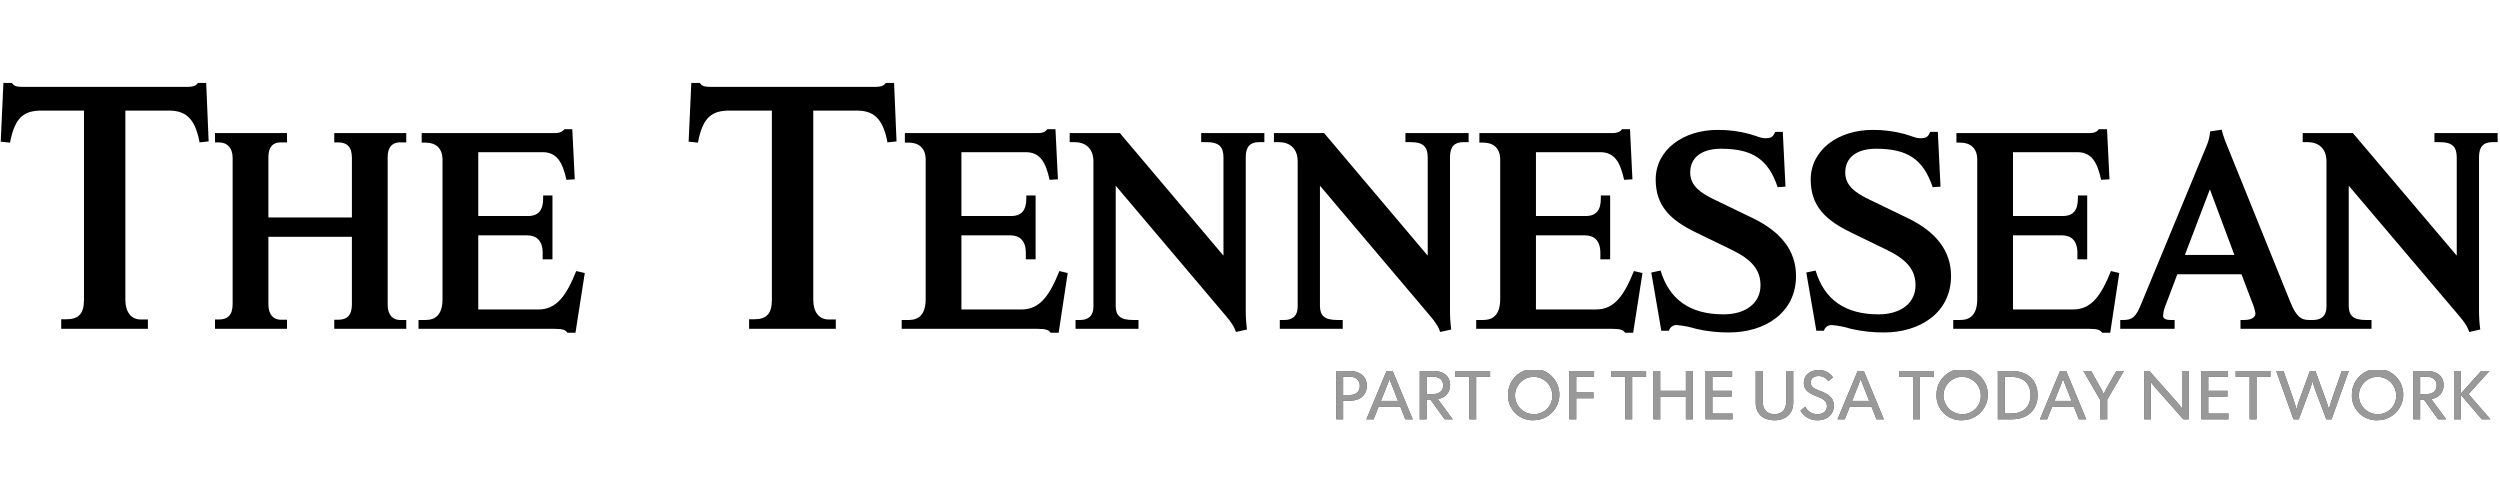
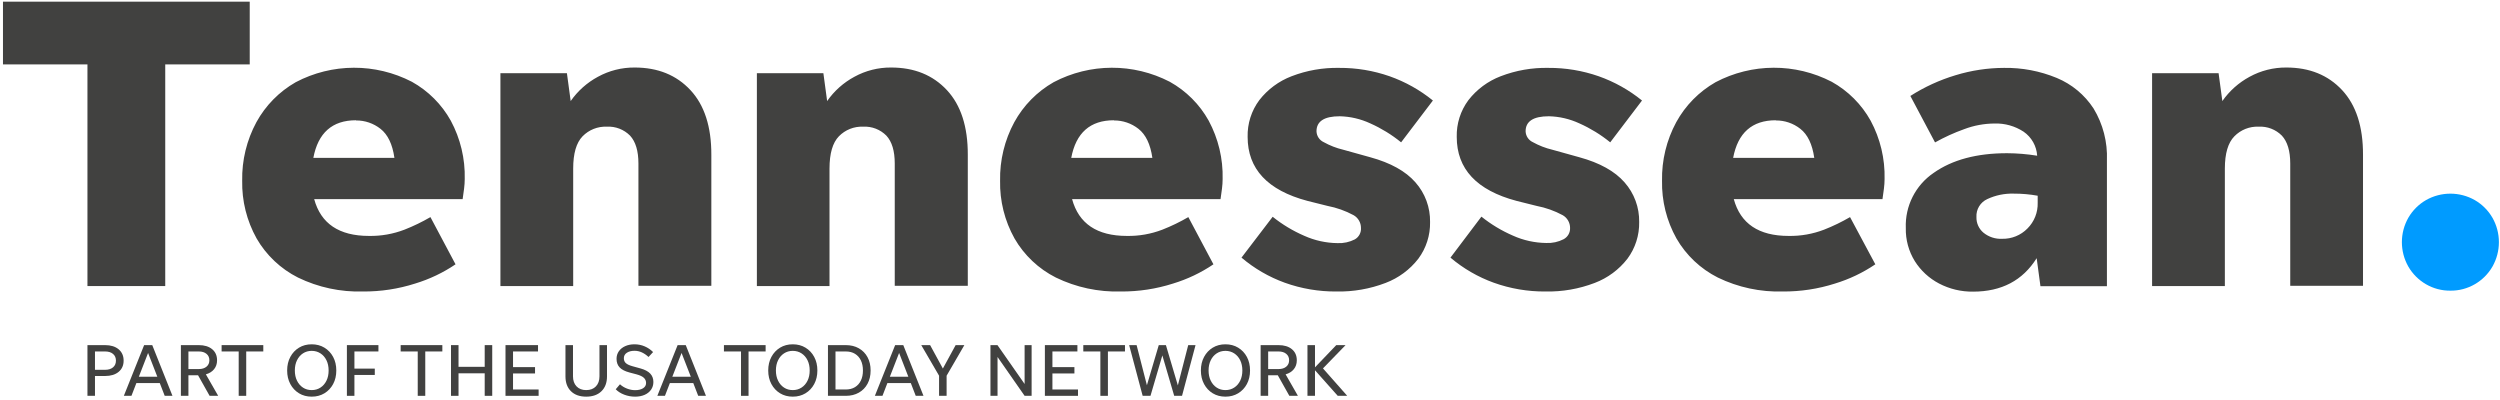
- <svg xmlns="http://www.w3.org/2000/svg" id="nashville" width="797" height="160" viewBox="0 0 797 160">
-   <defs>
-     <style>
-       .cls-1, .cls-2 {
-         fill: #000;
-         fill-rule: evenodd;
-       }
- 
-       .cls-1 {
-         filter: url(#filter);
-       }
-     </style>
-     <filter id="filter" x="426" y="117.969" width="367.969" height="16" filterUnits="userSpaceOnUse">
-       <feFlood result="flood" flood-color="#999" />
-       <feComposite result="composite" operator="in" in2="SourceGraphic" />
-       <feBlend result="blend" in2="SourceGraphic" />
-     </filter>
-   </defs>
-   <path id="USAT_Network" data-name="USAT Network" class="cls-1" d="M425.989,118.273h4.489c3.156,0,5.267,1.865,5.267,4.741s-2.155,4.735-5.267,4.735h-2.29v5.925h-2.2v-15.4Zm4.267,7.659c2.112,0,3.244-1.163,3.244-2.918,0-1.736-1.132-2.919-3.244-2.919h-2.068v5.837h2.068Zm11.768-7.659h1.955l6.4,15.4h-2.358l-1.6-4.035h-6.911l-1.6,4.035H435.6S441.244,120.162,442.024,118.273Zm3.665,9.544-1.488-3.794c-0.222-.572-1.179-2.942-1.2-3.139h-0.043c-0.022.2-.955,2.5-1.2,3.139l-1.51,3.794h5.443Zm6.924-9.544h4.51c2.91,0,5.178,1.5,5.178,4.563a4.293,4.293,0,0,1-3.955,4.346l4.778,6.492h-2.579l-4.51-6.276h-1.223v6.276h-2.2v-15.4Zm4.267,7.351c2.043,0,3.2-1.077,3.2-2.764s-1.157-2.765-3.2-2.765h-2.068v5.529h2.068Zm11.522-5.486h-4.445v-1.865h11.089v1.865H470.6v13.536h-2.2V120.138Zm12.347,5.838a8.2,8.2,0,1,1,8.2,8A7.862,7.862,0,0,1,480.749,125.976Zm14.133,0a5.946,5.946,0,1,0-5.955,6.053A5.772,5.772,0,0,0,494.882,125.976Zm5.433-7.7h7.867v1.865h-5.668V125.1H508v1.865h-5.49v6.713h-2.2v-15.4Zm17.815,1.865h-4.444v-1.865h11.088v1.865H520.33v13.536h-2.2V120.138Zm8.953-1.865h2.2v6.318h8.178v-6.318h2.2v15.4h-2.2v-7.218h-8.178v7.218h-2.2v-15.4Zm16.631,0h8.49v1.846h-6.29v4.472h6.11v1.846h-6.11v5.395h6.422v1.842h-8.622v-15.4Zm16,10.092V118.273h2.221v9.433c0,2.679,1.157,4.323,3.756,4.323,2.622,0,3.78-1.644,3.78-4.323v-9.433h2.221v10.092c0,3.38-2.2,5.616-6,5.616C561.865,133.981,559.71,131.745,559.71,128.365Zm14.274,2.524,1.491-1.25a4.52,4.52,0,0,0,3.911,2.433c1.709,0,3.044-.918,3.044-2.611,0-1.817-1.534-2.433-3.446-3.178-1.956-.769-3.933-1.736-3.933-4.193,0-2.432,1.912-4.12,4.712-4.12a5.248,5.248,0,0,1,4.579,2.322l-1.491,1.25a3.552,3.552,0,0,0-3.088-1.668c-1.512,0-2.511.769-2.511,2.063,0,1.6,1.554,2.13,2.911,2.654,2.2,0.856,4.466,1.889,4.466,4.716,0,2.679-2,4.674-5.2,4.674A6.064,6.064,0,0,1,573.984,130.889Zm18.241-12.616h1.956l6.4,15.4h-2.357l-1.6-4.035h-6.912l-1.6,4.035H585.8S591.446,120.162,592.225,118.273Zm3.665,9.544-1.487-3.794c-0.222-.572-1.179-2.942-1.2-3.139h-0.044c-0.022.2-.955,2.5-1.2,3.139l-1.51,3.794h5.443Zm13.978-7.679h-4.445v-1.865h11.088v1.865h-4.444v13.536h-2.2V120.138Zm7.469,5.838a8.2,8.2,0,1,1,8.2,8A7.861,7.861,0,0,1,617.337,125.976Zm14.132,0a5.945,5.945,0,1,0-5.954,6.053A5.772,5.772,0,0,0,631.469,125.976Zm5.434-7.7h4.423c4.977,0,8.265,2.808,8.265,7.7,0,4.87-3.312,7.7-8.265,7.7H636.9v-15.4Zm2.2,13.534h2.046c3.643,0,6.176-1.9,6.176-5.831s-2.533-5.838-6.176-5.838H639.1v11.669Zm17.637-13.534H658.7l6.4,15.4h-2.357l-1.6-4.035h-6.912l-1.6,4.035h-2.311S655.96,120.162,656.739,118.273Zm3.666,9.544-1.489-3.794c-0.221-.572-1.178-2.942-1.2-3.139h-0.044c-0.022.2-.955,2.5-1.2,3.139l-1.51,3.794h5.444Zm9.084-.419-5.312-9.125h2.467l2.889,5.135a22.887,22.887,0,0,1,1.11,2.192h0.022a23.153,23.153,0,0,1,1.113-2.192l2.91-5.135h2.4l-5.309,9.125v6.276h-2.289V127.4Zm14.062-9.125h1.687l8.846,9.982c0.266,0.288,1.422,1.711,1.534,1.932l0.044-.023c-0.044-.217-0.044-2-0.044-2.39v-9.5h2.134v15.4h-1.713l-8.845-9.983c-0.265-.283-1.422-1.711-1.532-1.928l-0.021.02c0.021,0.221.043,2,.043,2.394v9.5h-2.133v-15.4Zm18.253,0h8.487v1.846H704v4.472h6.113v1.846H704v5.395h6.422v1.842H701.8v-15.4Zm15.37,1.865h-4.445v-1.865h11.089v1.865h-4.445v13.536h-2.2V120.138Zm8.477-1.865h2.334l3.2,9.15c0.112,0.351.867,2.63,0.889,2.981h0.046a30.445,30.445,0,0,1,.933-2.981l3.334-9.15h1.756l3.332,9.15c0.133,0.351.91,2.63,0.935,2.981h0.044c0.044-.351.8-2.63,0.91-2.981l3.179-9.15h2.243l-5.49,15.4h-1.688l-3.6-9.607a25.578,25.578,0,0,1-.758-2.5h-0.044a25.693,25.693,0,0,1-.776,2.5l-3.578,9.607h-1.69Zm24.118,7.7a8.2,8.2,0,1,1,8.2,8A7.862,7.862,0,0,1,749.769,125.976Zm14.133,0a5.946,5.946,0,1,0-5.955,6.053A5.772,5.772,0,0,0,763.9,125.976Zm5.433-7.7h4.511c2.913,0,5.177,1.5,5.177,4.563a4.293,4.293,0,0,1-3.955,4.346l4.779,6.492h-2.579l-4.511-6.276h-1.222v6.276h-2.2v-15.4Zm4.267,7.351c2.044,0,3.2-1.077,3.2-2.764s-1.156-2.765-3.2-2.765h-2.067v5.529H773.6Zm8.736-7.351h2.2v7.154l6.444-7.154h2.666l-6.687,7.351,7,8.05h-2.754l-6.668-7.785v7.785h-2.2v-15.4Z" />
-   <path id="Tennessean" class="cls-2" d="M186.43,87.037l-2.967,19.029h-2.575c-0.618-.839-1.248-1.248-4.452-1.248H133.42v-2.809h2.264c3.079,0,5.387-1.639,5.387-6.628V50.852c0-3.705-2.3-5.381-5.309-5.381h-1.327V42.43H176.67c1.877,0,2.635-.451,3.281-1.249h2.5l0.78,15.988-2.654.154c-1.226-5.583-3.006-8.812-7.651-8.812H152.469V68.867h15.848c3.391,0,4.841-1.9,4.841-5.614V62.316h2.967V82.669H173v-2.1c0-3.971-2.1-5.54-4.918-5.54H152.469V98.658h19.205c5.826,0,8.941-4.542,12.023-12.245Zm-56.914,17.781H106.562v-2.886h1.25c2.717,0,4.371-1.256,4.371-4.911V75.495H85.561V97.021c0,3.523,1.863,4.911,3.9,4.911H91.5v2.886H68.542v-2.963h1.249c2.712,0,4.372-1.331,4.372-4.914V50.305c0-3.084-1.694-4.914-4.372-4.914H68.542V42.43H91.5v2.961H89.466c-2.252,0-3.9,1.231-3.9,4.68V69.334h26.622V50.305c0-3.59-1.666-4.914-4.371-4.914h-1.25V42.43h22.954v2.961h-2.031c-2.594,0-3.9,1.71-3.9,4.68v47.18c0,3.365,1.855,4.757,3.9,4.757h2.031v2.809Zm-63-59.737-2.889.311c-1.476-7.988-4.7-10.138-9.837-10.138H39.967V95.617c0,3.78,1.788,6.238,4.92,6.238h2.264v2.963H19.513v-3.042H21.23c3.725,0,5.544-1.676,5.544-6.159V35.253H13.346c-5.506,0-8.583,1.864-10.149,10.218l-2.967-.313L1.087,26.442H3.821C4.3,27.224,4.88,27.689,7.178,27.689H59.8c2.194,0,2.872-.605,3.278-1.247h2.654ZM675.623,87.037l-2.885,19.029h-2.576c-0.618-.839-1.249-1.248-4.45-1.248H622.694v-2.809h2.265c3.078,0,5.385-1.639,5.385-6.628V50.852c0-3.705-2.3-5.381-5.31-5.381h-1.326V42.43h42.238c1.875,0,2.556-.451,3.2-1.249h2.576L672.5,57.169l-2.656.154c-1.226-5.583-3-8.812-7.649-8.812H641.744V68.867h15.849c3.391,0,4.839-1.9,4.839-5.614V62.316H665.4V82.669h-3.123v-2.1c0-3.971-2.1-5.54-4.92-5.54H641.744V98.658h19.2c5.827,0,8.939-4.542,12.024-12.245Zm-53.633.934c0,11.839-10.031,18.015-21.313,18.015a45.11,45.11,0,0,1-10.617-1.168,28.487,28.487,0,0,0-5.854-1.169,2.466,2.466,0,0,0-2.733,1.791h-2.425l-3.2-18.56,2.967-.624c2.733,9.1,9.211,13.959,20.064,13.959,7.067,0,11.789-3.565,11.789-9.279,0-4.941-2.813-8.242-9.369-11.385l-11.084-5.385c-8.408-4.029-12.96-8.619-12.96-16.92,0-9.542,8.885-15.832,19.672-15.832a37.57,37.57,0,0,1,10.306,1.326c1.187,0.329,2.1.689,2.89,0.937a6.731,6.731,0,0,0,1.8.39c2.255,0,2.652-.338,3.433-2.03h2.422l0.858,17.471-2.5.156c-3-8.975-8.106-12.245-18.032-12.245-6.359,0-9.841,2.923-9.841,7.565,0,4.138,3.1,6.413,7.578,8.578l12.41,6C617.184,73.894,621.99,79.935,621.99,87.971Zm-49.418,0c0,11.839-10.031,18.015-21.313,18.015a45.1,45.1,0,0,1-10.617-1.168,28.48,28.48,0,0,0-5.859-1.169,2.471,2.471,0,0,0-2.733,1.791h-2.42l-3.2-18.56,2.965-.624c2.737,9.1,9.214,13.959,20.067,13.959,7.064,0,11.788-3.565,11.788-9.279,0-4.941-2.817-8.242-9.369-11.385l-11.089-5.385c-8.4-4.029-12.957-8.619-12.957-16.92,0-9.542,8.883-15.832,19.674-15.832a37.587,37.587,0,0,1,10.306,1.326c1.185,0.329,2.1.689,2.888,0.937a6.791,6.791,0,0,0,1.795.39c2.257,0,2.656-.338,3.437-2.03h2.42l0.858,17.471-2.5.156c-3-8.975-8.109-12.245-18.038-12.245-6.351,0-9.836,2.923-9.836,7.565,0,4.138,3.1,6.413,7.573,8.578l12.413,6C567.766,73.894,572.572,79.935,572.572,87.971Zm-48.95-.934-2.969,19.029h-2.574c-0.618-.839-1.249-1.248-4.45-1.248H470.613v-2.809h2.263c3.08,0,5.387-1.639,5.387-6.628V50.852c0-3.705-2.3-5.381-5.31-5.381h-1.328V42.43h42.24c1.873,0,2.631-.451,3.274-1.249h2.5l0.779,15.988-2.65.154c-1.228-5.583-3.01-8.812-7.654-8.812H489.66V68.867h15.849c3.392,0,4.84-1.9,4.84-5.614V62.316h2.967V82.669h-3.123v-2.1c0-3.971-2.1-5.54-4.92-5.54H489.66V98.658h19.207c5.824,0,8.939-4.542,12.019-12.245ZM468.191,45.314h-1.719c-2.794,0-4.215,1.467-4.215,4.757V98.812a46.087,46.087,0,0,0,.39,6.24l-3.511.778a12.568,12.568,0,0,0-.861-1.948,24.534,24.534,0,0,0-2.5-3.354L420.8,59.2V97.488c0,3.082,1.412,4.522,5.466,4.522h1.793v2.809H408v-2.809h1.485c2.615,0,4.213-1.358,4.213-4.211V51.475c0-4.383-2.758-6.161-6.009-6.161h-1.562V42.43H422.13L455.154,81.5V50.228c0-3.32-1.3-4.914-5.389-4.914h-1.716V42.43h20.142v2.884Zm-65.113,0h-1.716c-2.8,0-4.216,1.467-4.216,4.757V98.812a45.91,45.91,0,0,0,.389,6.24l-3.513.778a12.105,12.105,0,0,0-.86-1.948,24.242,24.242,0,0,0-2.5-3.354L355.689,59.2V97.488c0,3.082,1.412,4.522,5.464,4.522h1.8v2.809H342.885v-2.809h1.486c2.611,0,4.214-1.358,4.214-4.211V51.475c0-4.383-2.758-6.161-6.013-6.161h-1.561V42.43h16.006L390.041,81.5V50.228c0-3.32-1.3-4.914-5.387-4.914h-1.717V42.43h20.141v2.884ZM340.387,87.037L337.5,106.066h-2.574c-0.619-.839-1.248-1.248-4.451-1.248H287.455v-2.809h2.263c3.081,0,5.386-1.639,5.386-6.628V50.852c0-3.705-2.3-5.381-5.308-5.381H288.47V42.43h42.236c1.877,0,2.557-.451,3.2-1.249h2.575l0.783,15.988-2.654.154c-1.228-5.583-3.008-8.812-7.652-8.812H306.5V68.867h15.848c3.392,0,4.841-1.9,4.841-5.614V62.316h2.966V82.669h-3.124v-2.1c0-3.971-2.1-5.54-4.917-5.54H306.5V98.658H325.71c5.825,0,8.942-4.542,12.022-12.245ZM285.814,45.081l-2.889.311c-1.475-7.988-4.7-10.138-9.836-10.138H259.27V95.617c0,3.78,1.788,6.238,4.919,6.238h2.264v2.963H238.815v-3.042h1.718c3.725,0,5.543-1.676,5.543-6.159V35.253H232.649c-5.507,0-8.584,1.864-10.15,10.218l-2.966-.313,0.858-18.716h2.732c0.476,0.782,1.06,1.247,3.357,1.247H279.1c2.2,0,2.876-.605,3.279-1.247h2.654Zm510.432,0.233h-1.718c-2.794,0-4.215,1.467-4.215,4.757V98.812a46.087,46.087,0,0,0,.39,6.24l-3.514.778a12.265,12.265,0,0,0-.856-1.948,24.445,24.445,0,0,0-2.5-3.354L748.776,59.2V97.488c0,3.082,1.414,4.522,5.467,4.522h1.795v2.809H714.272v-2.809h1.174c2.9,0,3.591-1.213,3.591-2.1a15.567,15.567,0,0,0-1.172-3.821l-3.282-8.658H694.131l-3.984,10.528a8.581,8.581,0,0,0-.547,2.73c0,0.658.524,1.324,2.419,1.324h1.251v2.809H675.939v-2.809h0.935c2.9,0,4.009-.932,5.621-4.837l21-50.765a14.57,14.57,0,0,0,1.1-4.524l3.668-.546a34.277,34.277,0,0,0,1.094,3.51L730.2,96.395c1.906,4.711,3.513,5.614,5.931,5.614h1.33c2.613,0,4.216-1.358,4.216-4.211V51.475c0-4.383-2.761-6.161-6.014-6.161H734.1V42.43h16L783.21,81.5V50.228c0-3.32-1.3-4.914-5.389-4.914h-1.716V42.43h20.141v2.884ZM712.32,81.266l-7.809-20.9-7.963,20.9H712.32Z" />
+ <svg xmlns="http://www.w3.org/2000/svg" width="269" height="43" viewBox="0 0 269 43">
+   <g fill="none" fill-rule="evenodd">
+     <polyline fill="#414140" points="9.41 30.78 9.41 6.93 .32 6.93 .32 .18 26.87 .18 26.87 6.93 17.78 6.93 17.78 30.78 9.41 30.78" />
+     <path fill="#414140" d="M38.305 12.94C35.755 12.94 34.225 14.29 33.715 16.99L42.44 16.99C42.23 15.52 41.73 14.477 40.94 13.86 40.189 13.27 39.26 12.952 38.305 12.96L38.305 12.94zM49.015 28.44C47.679 29.345 46.214 30.042 44.67 30.51 42.858 31.089 40.967 31.377 39.065 31.365 36.645 31.437 34.243 30.923 32.065 29.865 30.201 28.927 28.652 27.463 27.61 25.655 26.551 23.759 26.016 21.616 26.06 19.445 26.018 17.248 26.545 15.078 27.59 13.145 28.576 11.348 30.04 9.86 31.82 8.845 35.728 6.786 40.397 6.769 44.32 8.8 46.077 9.778 47.527 11.228 48.505 12.985 49.542 14.912 50.059 17.077 50.005 19.265 50.003 19.611 49.98 19.957 49.935 20.3 49.89 20.66 49.835 21.035 49.78 21.425L33.805 21.425C34.525 24.065 36.49 25.385 39.7 25.385 41.007 25.409 42.305 25.18 43.525 24.71 44.488 24.332 45.421 23.88 46.315 23.36L49.015 28.44 49.015 28.44zM61.675 18.135L61.675 30.78 53.845 30.78 53.845 7.875 61 7.875 61.405 10.875C62.162 9.788 63.164 8.894 64.33 8.265 65.543 7.598 66.906 7.254 68.29 7.265 70.78 7.265 72.78 8.075 74.29 9.695 75.8 11.315 76.55 13.64 76.54 16.67L76.54 30.755 68.695 30.755 68.695 17.595C68.695 16.245 68.395 15.245 67.795 14.595 67.137 13.931 66.228 13.58 65.295 13.63 64.317 13.589 63.369 13.965 62.685 14.665 62.012 15.358 61.675 16.515 61.675 18.135M89.255 18.135L89.255 30.78 81.44 30.78 81.44 7.875 88.595 7.875 89 10.875C89.757 9.788 90.759 8.894 91.925 8.265 93.138 7.598 94.501 7.254 95.885 7.265 98.375 7.265 100.375 8.075 101.885 9.695 103.395 11.315 104.145 13.64 104.135 16.67L104.135 30.755 96.275 30.755 96.275 17.595C96.275 16.245 95.975 15.245 95.375 14.595 94.717 13.931 93.808 13.58 92.875 13.63 91.898 13.589 90.949 13.965 90.265 14.665 89.592 15.358 89.255 16.515 89.255 18.135M119.855 12.94C117.305 12.94 115.775 14.29 115.265 16.99L123.995 16.99C123.785 15.52 123.285 14.477 122.495 13.86 121.743 13.269 120.812 12.951 119.855 12.96L119.855 12.94zM130.565 28.44C129.229 29.345 127.764 30.042 126.22 30.51 124.408 31.089 122.517 31.377 120.615 31.365 118.195 31.437 115.793 30.923 113.615 29.865 111.751 28.927 110.202 27.463 109.16 25.655 108.101 23.759 107.566 21.616 107.61 19.445 107.568 17.248 108.095 15.078 109.14 13.145 110.126 11.348 111.59 9.86 113.37 8.845 117.278 6.786 121.947 6.769 125.87 8.8 127.627 9.778 129.077 11.228 130.055 12.985 131.092 14.912 131.609 17.077 131.555 19.265 131.553 19.611 131.53 19.957 131.485 20.3 131.44 20.66 131.385 21.035 131.33 21.425L115.355 21.425C116.075 24.065 118.04 25.385 121.25 25.385 122.557 25.409 123.856 25.18 125.075 24.71 126.038 24.332 126.971 23.88 127.865 23.36L130.565 28.44 130.565 28.44zM143.8 31.365C141.905 31.38 140.023 31.06 138.24 30.42 136.54 29.804 134.964 28.89 133.585 27.72L136.94 23.325C137.975 24.156 139.117 24.843 140.335 25.37 141.461 25.877 142.68 26.146 143.915 26.16 144.563 26.191 145.208 26.051 145.785 25.755 146.22 25.504 146.475 25.027 146.44 24.525 146.442 23.96 146.14 23.437 145.65 23.155 144.77 22.681 143.822 22.344 142.84 22.155L140.68 21.615C136.39 20.475 134.245 18.18 134.245 14.73 134.211 13.306 134.654 11.912 135.505 10.77 136.405 9.615 137.603 8.728 138.97 8.205 140.605 7.575 142.348 7.269 144.1 7.305 145.945 7.293 147.778 7.598 149.52 8.205 151.211 8.803 152.787 9.685 154.18 10.815L150.76 15.315C149.748 14.492 148.632 13.806 147.44 13.275 146.409 12.797 145.291 12.536 144.155 12.51 142.488 12.51 141.655 13.05 141.655 14.13 141.673 14.638 141.977 15.091 142.44 15.3 143.096 15.664 143.8 15.937 144.53 16.11L147.44 16.92C149.63 17.52 151.25 18.42 152.3 19.62 153.342 20.798 153.904 22.323 153.875 23.895 153.902 25.312 153.459 26.697 152.615 27.835 151.702 29.014 150.48 29.918 149.085 30.445 147.399 31.09 145.604 31.402 143.8 31.365M166.29 31.365C164.395 31.38 162.513 31.06 160.73 30.42 159.028 29.805 157.45 28.89 156.07 27.72L159.4 23.31C160.435 24.141 161.577 24.828 162.795 25.355 163.921 25.862 165.14 26.131 166.375 26.145 167.023 26.176 167.668 26.036 168.245 25.74 168.691 25.502 168.961 25.03 168.94 24.525 168.942 23.96 168.64 23.437 168.15 23.155 167.27 22.681 166.322 22.344 165.34 22.155L163.18 21.615C158.89 20.475 156.745 18.18 156.745 14.73 156.711 13.306 157.154 11.912 158.005 10.77 158.905 9.615 160.103 8.728 161.47 8.205 163.105 7.575 164.848 7.269 166.6 7.305 168.445 7.293 170.278 7.598 172.02 8.205 173.711 8.803 175.287 9.685 176.68 10.815L173.26 15.315C172.248 14.492 171.132 13.806 169.94 13.275 168.909 12.797 167.791 12.536 166.655 12.51 164.988 12.51 164.155 13.05 164.155 14.13 164.173 14.638 164.477 15.091 164.94 15.3 165.596 15.664 166.3 15.937 167.03 16.11L169.94 16.92C172.13 17.52 173.75 18.42 174.8 19.62 175.842 20.798 176.404 22.323 176.375 23.895 176.402 25.312 175.959 26.697 175.115 27.835 174.202 29.014 172.98 29.918 171.585 30.445 169.896 31.091 168.098 31.403 166.29 31.365M191.075 12.94C188.525 12.94 186.995 14.29 186.485 16.99L195.215 16.99C195.005 15.52 194.505 14.477 193.715 13.86 192.963 13.268 192.032 12.951 191.075 12.96L191.075 12.94zM201.785 28.44C200.451 29.344 198.987 30.042 197.445 30.51 195.633 31.089 193.742 31.377 191.84 31.365 189.42 31.437 187.018 30.923 184.84 29.865 182.976 28.927 181.427 27.463 180.385 25.655 179.326 23.759 178.791 21.616 178.835 19.445 178.793 17.248 179.32 15.078 180.365 13.145 181.351 11.348 182.815 9.86 184.595 8.845 188.503 6.786 193.172 6.769 197.095 8.8 198.852 9.778 200.302 11.228 201.28 12.985 202.317 14.912 202.834 17.077 202.78 19.265 202.778 19.611 202.755 19.957 202.71 20.3 202.665 20.66 202.61 21.035 202.555 21.425L186.555 21.425C187.275 24.065 189.24 25.385 192.45 25.385 193.757 25.409 195.056 25.18 196.275 24.71 197.238 24.332 198.171 23.88 199.065 23.36L201.785 28.44 201.785 28.44zM212.665 23.355C212.645 24.006 212.928 24.63 213.43 25.045 213.994 25.501 214.706 25.732 215.43 25.695 216.45 25.718 217.435 25.318 218.15 24.59 218.885 23.859 219.285 22.856 219.255 21.82L219.255 21.06C218.409 20.907 217.55 20.832 216.69 20.835 215.706 20.803 214.727 21.003 213.835 21.42 213.083 21.762 212.618 22.53 212.665 23.355zM219.55 30.78L219.145 27.78C217.645 30.18 215.365 31.38 212.305 31.38 211.029 31.398 209.77 31.097 208.64 30.505 207.573 29.946 206.673 29.114 206.03 28.095 205.372 27.028 205.037 25.793 205.065 24.54 204.972 22.175 206.107 19.929 208.065 18.6 210.065 17.19 212.697 16.485 215.96 16.485 217.045 16.491 218.129 16.581 219.2 16.755 219.136 15.715 218.598 14.762 217.74 14.17 216.813 13.563 215.722 13.256 214.615 13.29 213.499 13.296 212.394 13.5 211.35 13.895 210.265 14.283 209.215 14.761 208.21 15.325L205.555 10.325C207.064 9.36 208.699 8.61 210.415 8.095 212.107 7.576 213.866 7.31 215.635 7.305 217.579 7.275 219.508 7.642 221.305 8.385 222.926 9.057 224.306 10.201 225.265 11.67 226.282 13.348 226.783 15.289 226.705 17.25L226.705 30.795 219.55 30.795 219.55 30.78 219.55 30.78zM239.395 18.135L239.395 30.78 231.565 30.78 231.565 7.875 238.72 7.875 239.125 10.875C239.882 9.788 240.884 8.894 242.05 8.265 243.263 7.598 244.626 7.254 246.01 7.265 248.5 7.265 250.5 8.075 252.01 9.695 253.52 11.315 254.27 13.64 254.26 16.67L254.26 30.755 246.43 30.755 246.43 17.595C246.43 16.245 246.13 15.245 245.53 14.595 244.872 13.931 243.963 13.58 243.03 13.63 242.052 13.589 241.104 13.965 240.42 14.665 239.737 15.358 239.395 16.515 239.395 18.135" />
+     <path class="no-color-change" fill="#009BFF" d="M263.665,31.275 C262.74,31.286 261.829,31.046 261.03,30.58 C260.246,30.126 259.594,29.474 259.14,28.69 C258.21,27.058 258.21,25.057 259.14,23.425 C259.594,22.641 260.246,21.989 261.03,21.535 C262.662,20.605 264.663,20.605 266.295,21.535 C267.079,21.99 267.73,22.641 268.185,23.425 C269.114,25.057 269.114,27.058 268.185,28.69 C267.731,29.474 267.079,30.126 266.295,30.58 C265.497,31.045 264.588,31.285 263.665,31.275" />
+     <path fill="#414140" d="M10.22 39.791L11.312 39.791C11.67 39.791 11.954 39.703 12.162 39.526 12.371 39.35 12.475 39.109 12.475 38.804 12.475 38.499 12.371 38.259 12.162 38.082 11.954 37.906 11.67 37.817 11.312 37.817L10.22 37.817 10.22 39.791zM9.41 42.591L9.41 37.135 11.312 37.135C11.922 37.135 12.405 37.285 12.764 37.584 13.122 37.884 13.302 38.291 13.302 38.804 13.302 39.312 13.122 39.715 12.764 40.012 12.405 40.309 11.922 40.457 11.312 40.457L10.22 40.457 10.22 42.591 9.41 42.591 9.41 42.591zM14.939 40.537L16.928 40.537 15.934 37.978 14.939 40.537zM17.723 42.591L17.193 41.219 14.674 41.219 14.144 42.591 13.326 42.591 15.508 37.135 16.383 37.135 18.557 42.591 17.723 42.591 17.723 42.591zM20.274 39.711L21.39 39.711C21.738 39.711 22.014 39.625 22.22 39.454 22.426 39.283 22.529 39.053 22.529 38.764 22.529 38.475 22.426 38.245 22.22 38.074 22.014 37.903 21.738 37.817 21.39 37.817L20.274 37.817 20.274 39.711zM20.274 40.377L20.274 42.591 19.464 42.591 19.464 37.135 21.39 37.135C21.994 37.135 22.473 37.281 22.826 37.572 23.179 37.864 23.356 38.261 23.356 38.764 23.356 39.144 23.249 39.465 23.035 39.727 22.821 39.989 22.526 40.174 22.152 40.28L23.476 42.591 22.554 42.591 21.31 40.377 20.274 40.377 20.274 40.377z" />
+     <polyline fill="#414140" points="25.683 42.591 25.683 37.817 23.845 37.817 23.845 37.135 28.331 37.135 28.331 37.817 26.493 37.817 26.493 42.591 25.683 42.591" />
+     <path fill="#414140" d="M33.539,41.974 C33.891,41.974 34.206,41.884 34.481,41.705 C34.757,41.526 34.972,41.278 35.127,40.963 C35.282,40.647 35.36,40.28 35.36,39.864 C35.36,39.446 35.282,39.08 35.127,38.764 C34.972,38.448 34.757,38.201 34.481,38.022 C34.206,37.843 33.891,37.753 33.539,37.753 C33.186,37.753 32.872,37.843 32.599,38.022 C32.327,38.201 32.112,38.448 31.958,38.764 C31.802,39.08 31.725,39.446 31.725,39.864 C31.725,40.28 31.802,40.647 31.958,40.963 C32.112,41.278 32.327,41.526 32.599,41.705 C32.872,41.884 33.186,41.974 33.539,41.974 Z M33.539,42.68 C33.025,42.68 32.57,42.56 32.174,42.319 C31.778,42.078 31.467,41.746 31.239,41.324 C31.012,40.901 30.898,40.414 30.898,39.864 C30.898,39.312 31.012,38.826 31.239,38.403 C31.467,37.98 31.778,37.649 32.174,37.408 C32.57,37.167 33.025,37.047 33.539,37.047 C34.052,37.047 34.508,37.167 34.906,37.408 C35.305,37.649 35.618,37.98 35.845,38.403 C36.073,38.826 36.186,39.312 36.186,39.864 C36.186,40.414 36.073,40.901 35.845,41.324 C35.618,41.746 35.305,42.078 34.906,42.319 C34.508,42.56 34.052,42.68 33.539,42.68 L33.539,42.68 Z" />
+     <polyline fill="#414140" points="38.136 42.591 37.326 42.591 37.326 37.135 40.719 37.135 40.719 37.817 38.136 37.817 38.136 39.663 40.327 39.663 40.327 40.345 38.136 40.345 38.136 42.591" />
+     <polyline fill="#414140" points="44.948 42.591 44.948 37.817 43.111 37.817 43.111 37.135 47.596 37.135 47.596 37.817 45.759 37.817 45.759 42.591 44.948 42.591" />
+     <polyline fill="#414140" points="48.527 42.591 48.527 37.135 49.337 37.135 49.337 39.47 52.154 39.47 52.154 37.135 52.964 37.135 52.964 42.591 52.154 42.591 52.154 40.168 49.337 40.168 49.337 42.591 48.527 42.591" />
+     <polyline fill="#414140" points="54.392 42.591 54.392 37.135 57.891 37.135 57.891 37.817 55.202 37.817 55.202 39.502 57.57 39.502 57.57 40.184 55.202 40.184 55.202 41.909 57.955 41.909 57.955 42.591 54.392 42.591" />
+     <path fill="#414140" d="M63.074 41.974C63.518 41.974 63.867 41.84 64.122 41.572 64.376 41.305 64.503 40.944 64.503 40.489L64.503 37.135 65.313 37.135 65.313 40.497C65.313 41.177 65.114 41.71 64.716 42.098 64.317 42.486 63.77 42.68 63.074 42.68 62.379 42.68 61.834 42.486 61.438 42.098 61.042 41.71 60.844 41.177 60.844 40.497L60.844 37.135 61.654 37.135 61.654 40.489C61.654 40.944 61.781 41.305 62.035 41.572 62.29 41.84 62.636 41.974 63.074 41.974M68.338 42.68C67.926 42.68 67.533 42.608 67.158 42.463 66.784 42.319 66.482 42.126 66.252 41.885L66.709 41.348C66.923 41.546 67.176 41.701 67.468 41.813 67.759 41.925 68.049 41.982 68.338 41.982 68.691 41.982 68.976 41.913 69.193 41.777 69.409 41.641 69.518 41.452 69.518 41.211 69.518 40.992 69.44 40.808 69.285 40.658 69.13 40.508 68.865 40.382 68.491 40.28L67.736 40.08C67.249 39.952 66.895 39.77 66.673 39.534 66.451 39.299 66.34 38.992 66.34 38.611 66.34 38.301 66.423 38.028 66.589 37.793 66.755 37.558 66.983 37.375 67.275 37.244 67.566 37.113 67.897 37.047 68.266 37.047 68.656 37.047 69.023 37.12 69.365 37.268 69.708 37.415 70.01 37.619 70.272 37.882L69.782 38.411C69.553 38.197 69.313 38.033 69.064 37.918 68.815 37.803 68.552 37.745 68.274 37.745 67.937 37.745 67.662 37.816 67.447 37.958 67.234 38.099 67.127 38.296 67.127 38.548 67.127 38.777 67.203 38.957 67.355 39.085 67.508 39.213 67.741 39.32 68.057 39.406L68.9 39.639C69.386 39.773 69.742 39.96 69.967 40.2 70.192 40.441 70.304 40.741 70.304 41.099 70.304 41.414 70.221 41.691 70.055 41.93 69.89 42.168 69.659 42.352 69.365 42.483 69.071 42.614 68.729 42.68 68.338 42.68M72.342 40.537L74.332 40.537 73.337 37.978 72.342 40.537zM75.127 42.591L74.597 41.219 72.077 41.219 71.548 42.591 70.73 42.591 72.912 37.135 73.787 37.135 75.961 42.591 75.127 42.591 75.127 42.591z" />
+     <polyline fill="#414140" points="79.733 42.591 79.733 37.817 77.895 37.817 77.895 37.135 82.381 37.135 82.381 37.817 80.543 37.817 80.543 42.591 79.733 42.591" />
+     <path fill="#414140" d="M85.301 41.974C85.654 41.974 85.968 41.884 86.244 41.705 86.52 41.526 86.735 41.278 86.89 40.963 87.045 40.647 87.122 40.28 87.122 39.864 87.122 39.446 87.045 39.08 86.89 38.764 86.735 38.448 86.52 38.201 86.244 38.022 85.968 37.843 85.654 37.753 85.301 37.753 84.948 37.753 84.635 37.843 84.362 38.022 84.089 38.201 83.875 38.448 83.721 38.764 83.565 39.08 83.488 39.446 83.488 39.864 83.488 40.28 83.565 40.647 83.721 40.963 83.875 41.278 84.089 41.526 84.362 41.705 84.635 41.884 84.948 41.974 85.301 41.974zM85.301 42.68C84.787 42.68 84.333 42.56 83.937 42.319 83.541 42.078 83.23 41.746 83.002 41.324 82.775 40.901 82.661 40.414 82.661 39.864 82.661 39.312 82.775 38.826 83.002 38.403 83.23 37.98 83.541 37.649 83.937 37.408 84.333 37.167 84.787 37.047 85.301 37.047 85.815 37.047 86.27 37.167 86.669 37.408 87.068 37.649 87.381 37.98 87.608 38.403 87.836 38.826 87.949 39.312 87.949 39.864 87.949 40.414 87.836 40.901 87.608 41.324 87.381 41.746 87.068 42.078 86.669 42.319 86.27 42.56 85.815 42.68 85.301 42.68L85.301 42.68zM89.899 41.909L91.006 41.909C91.391 41.909 91.722 41.825 91.997 41.657 92.272 41.488 92.484 41.252 92.631 40.946 92.778 40.642 92.852 40.28 92.852 39.864 92.852 39.446 92.778 39.085 92.631 38.78 92.484 38.475 92.272 38.238 91.997 38.07 91.722 37.901 91.391 37.817 91.006 37.817L89.899 37.817 89.899 41.909zM89.088 42.591L89.088 37.135 91.006 37.135C91.541 37.135 92.009 37.249 92.41 37.476 92.811 37.703 93.123 38.022 93.345 38.431 93.567 38.84 93.678 39.318 93.678 39.864 93.678 40.409 93.567 40.886 93.345 41.295 93.123 41.705 92.811 42.023 92.41 42.25 92.009 42.478 91.541 42.591 91.006 42.591L89.088 42.591 89.088 42.591zM95.748 40.537L97.738 40.537 96.744 37.978 95.748 40.537zM98.533 42.591L98.003 41.219 95.483 41.219 94.954 42.591 94.136 42.591 96.318 37.135 97.193 37.135 99.367 42.591 98.533 42.591 98.533 42.591z" />
+     <polyline fill="#414140" points="101.855 40.425 101.855 42.591 101.044 42.591 101.044 40.425 99.127 37.135 100.081 37.135 101.453 39.655 102.826 37.135 103.765 37.135 101.855 40.425" />
+     <polyline fill="#414140" points="110.248 42.591 107.335 38.411 107.335 42.591 106.573 42.591 106.573 37.135 107.327 37.135 110.248 41.316 110.248 37.135 111.002 37.135 111.002 42.591 110.248 42.591" />
+     <polyline fill="#414140" points="112.43 42.591 112.43 37.135 115.929 37.135 115.929 37.817 113.24 37.817 113.24 39.502 115.608 39.502 115.608 40.184 113.24 40.184 113.24 41.909 115.993 41.909 115.993 42.591 112.43 42.591" />
+     <polyline fill="#414140" points="118.4 42.591 118.4 37.817 116.563 37.817 116.563 37.135 121.048 37.135 121.048 37.817 119.211 37.817 119.211 42.591 118.4 42.591" />
+     <polyline fill="#414140" points="126.344 42.591 125.068 38.243 123.792 42.591 122.95 42.591 121.497 37.135 122.299 37.135 123.407 41.452 124.683 37.135 125.453 37.135 126.737 41.468 127.852 37.135 128.639 37.135 127.186 42.591 126.344 42.591" />
+     <path fill="#414140" d="M131.857 41.974C132.209 41.974 132.524 41.884 132.799 41.705 133.075 41.526 133.29 41.278 133.445 40.963 133.6 40.647 133.678 40.28 133.678 39.864 133.678 39.446 133.6 39.08 133.445 38.764 133.29 38.448 133.075 38.201 132.799 38.022 132.524 37.843 132.209 37.753 131.857 37.753 131.503 37.753 131.191 37.843 130.917 38.022 130.645 38.201 130.43 38.448 130.276 38.764 130.12 39.08 130.043 39.446 130.043 39.864 130.043 40.28 130.12 40.647 130.276 40.963 130.43 41.278 130.645 41.526 130.917 41.705 131.191 41.884 131.503 41.974 131.857 41.974zM131.857 42.68C131.343 42.68 130.888 42.56 130.492 42.319 130.096 42.078 129.785 41.746 129.558 41.324 129.33 40.901 129.216 40.414 129.216 39.864 129.216 39.312 129.33 38.826 129.558 38.403 129.785 37.98 130.096 37.649 130.492 37.408 130.888 37.167 131.343 37.047 131.857 37.047 132.37 37.047 132.826 37.167 133.224 37.408 133.623 37.649 133.936 37.98 134.164 38.403 134.391 38.826 134.504 39.312 134.504 39.864 134.504 40.414 134.391 40.901 134.164 41.324 133.936 41.746 133.623 42.078 133.224 42.319 132.826 42.56 132.37 42.68 131.857 42.68L131.857 42.68zM136.454 39.711L137.57 39.711C137.918 39.711 138.194 39.625 138.4 39.454 138.606 39.283 138.709 39.053 138.709 38.764 138.709 38.475 138.606 38.245 138.4 38.074 138.194 37.903 137.918 37.817 137.57 37.817L136.454 37.817 136.454 39.711zM136.454 40.377L136.454 42.591 135.644 42.591 135.644 37.135 137.57 37.135C138.174 37.135 138.653 37.281 139.006 37.572 139.359 37.864 139.536 38.261 139.536 38.764 139.536 39.144 139.429 39.465 139.215 39.727 139.001 39.989 138.706 40.174 138.332 40.28L139.656 42.591 138.734 42.591 137.49 40.377 136.454 40.377 136.454 40.377z" />
+     <polyline fill="#414140" points="143.941 42.591 141.493 39.84 141.493 42.591 140.683 42.591 140.683 37.135 141.493 37.135 141.493 39.526 143.78 37.135 144.783 37.135 142.352 39.639 144.96 42.591 143.941 42.591" />
+   </g>
</svg>
